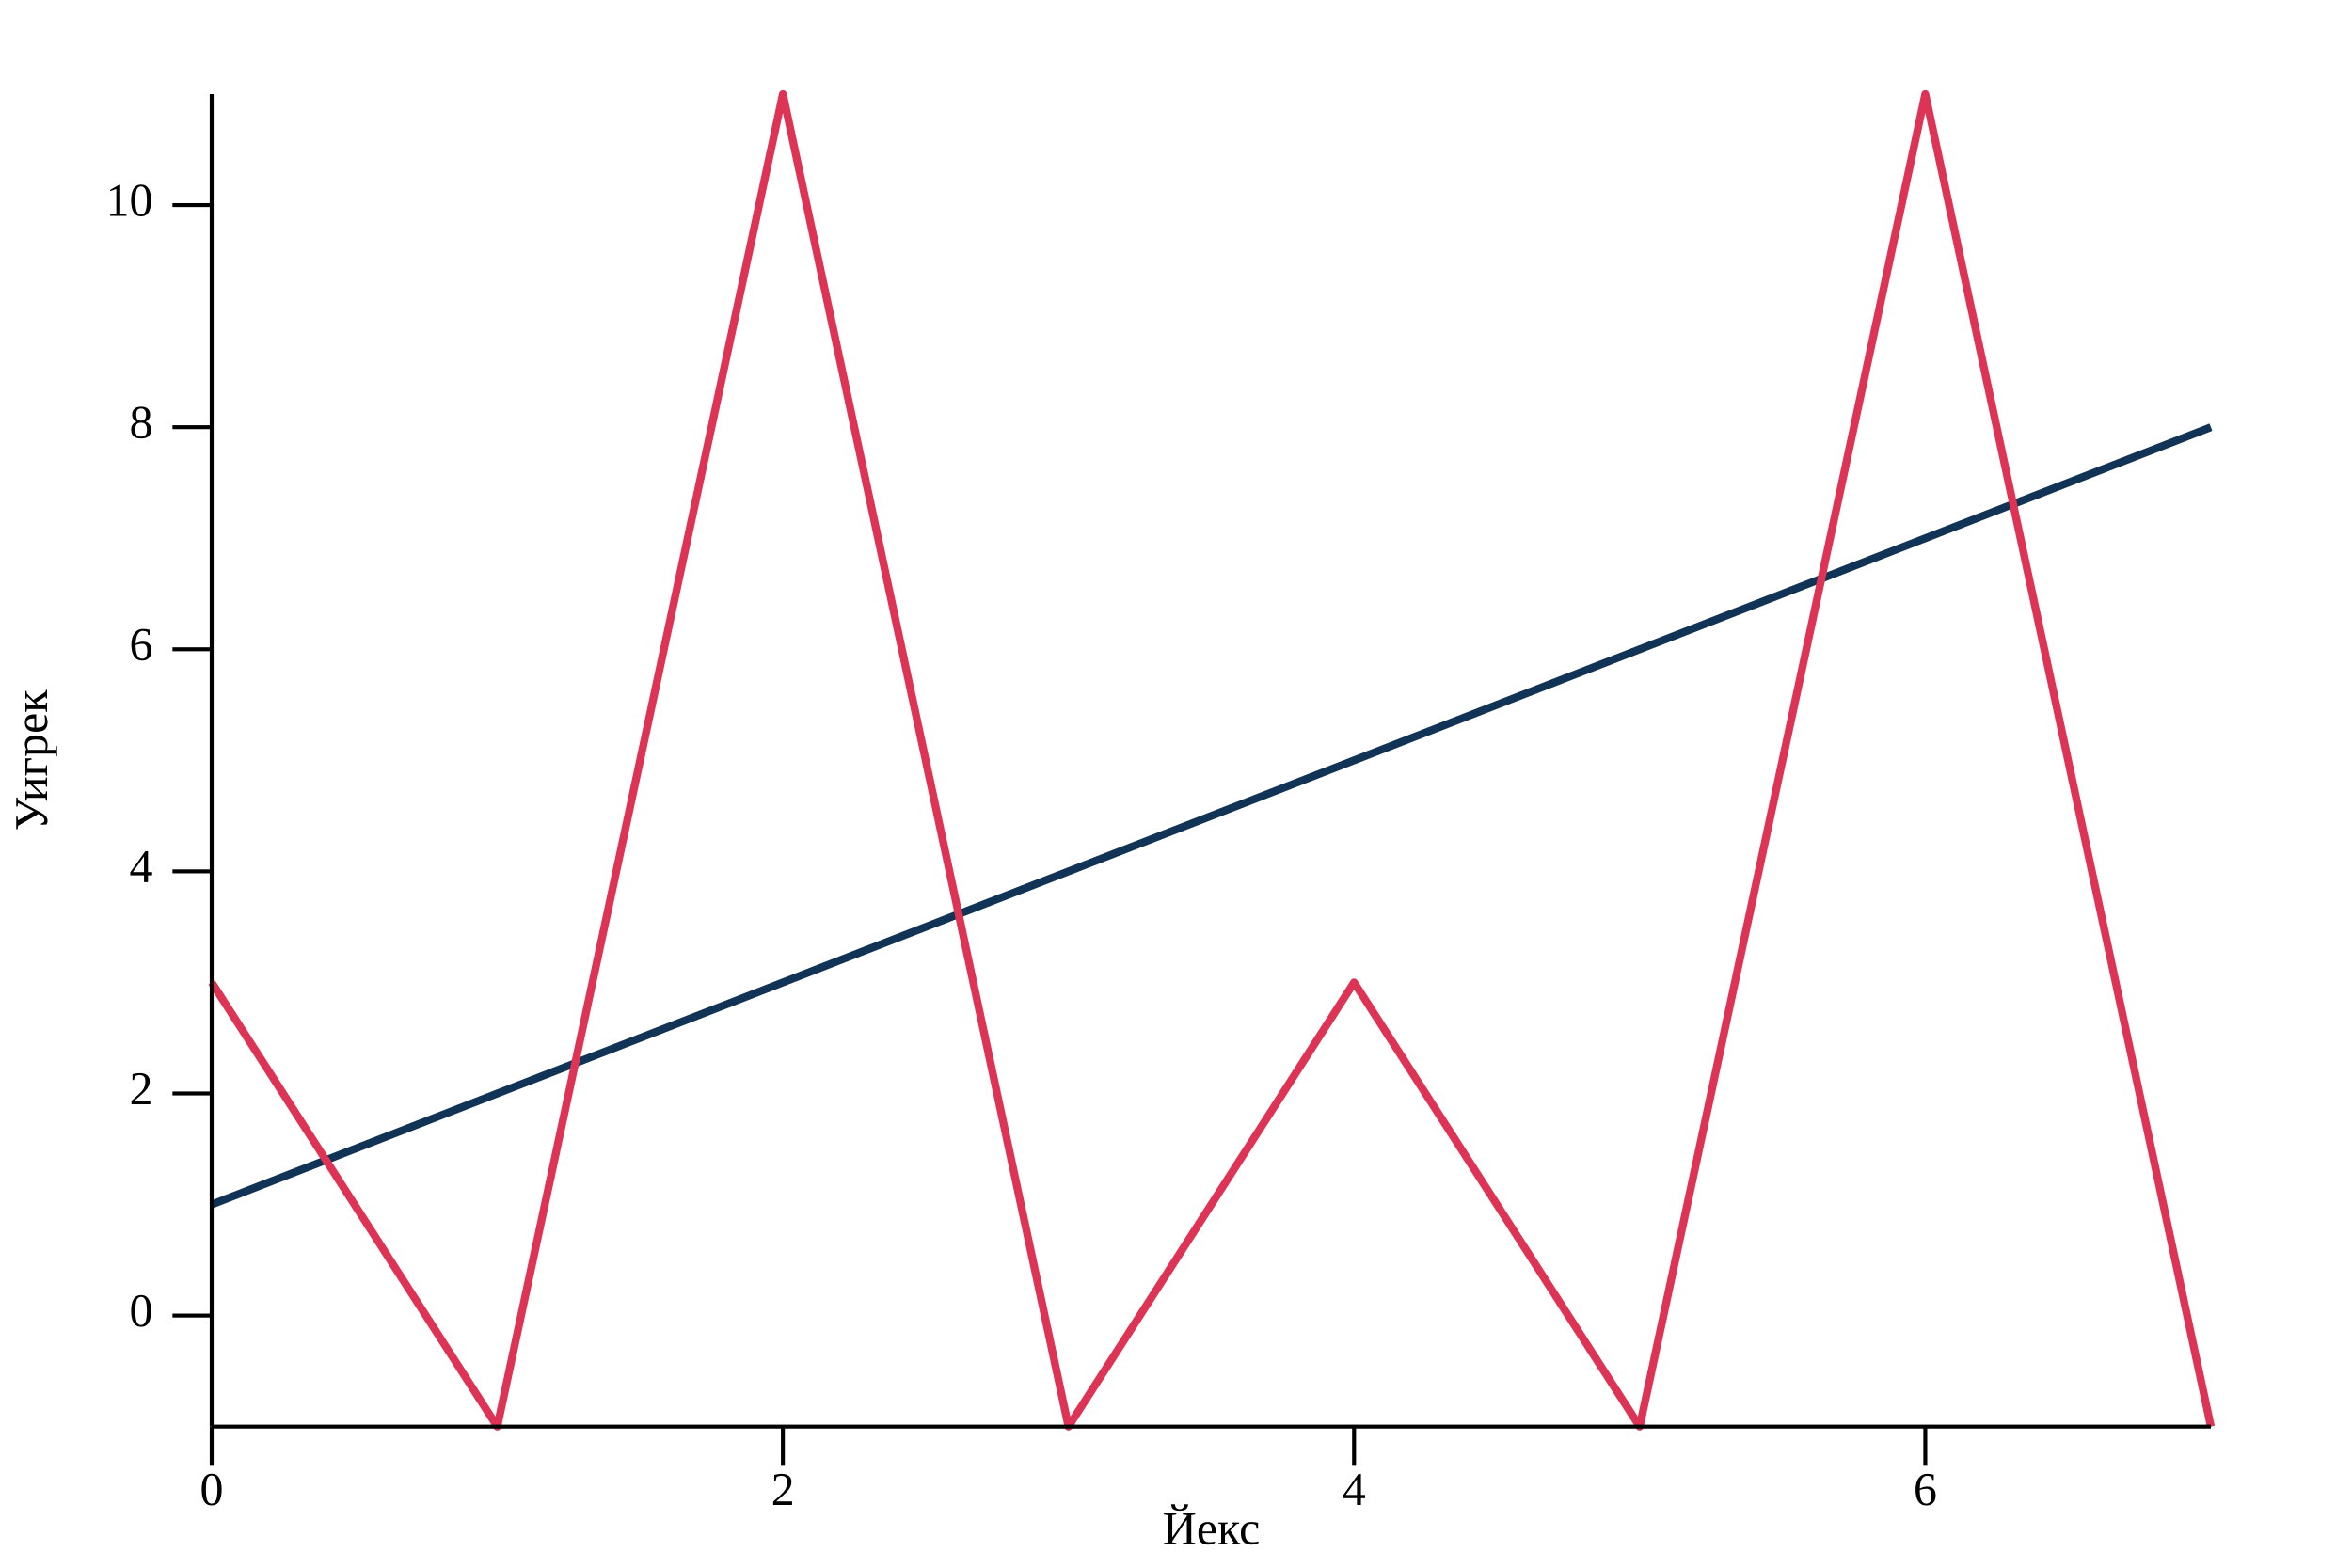
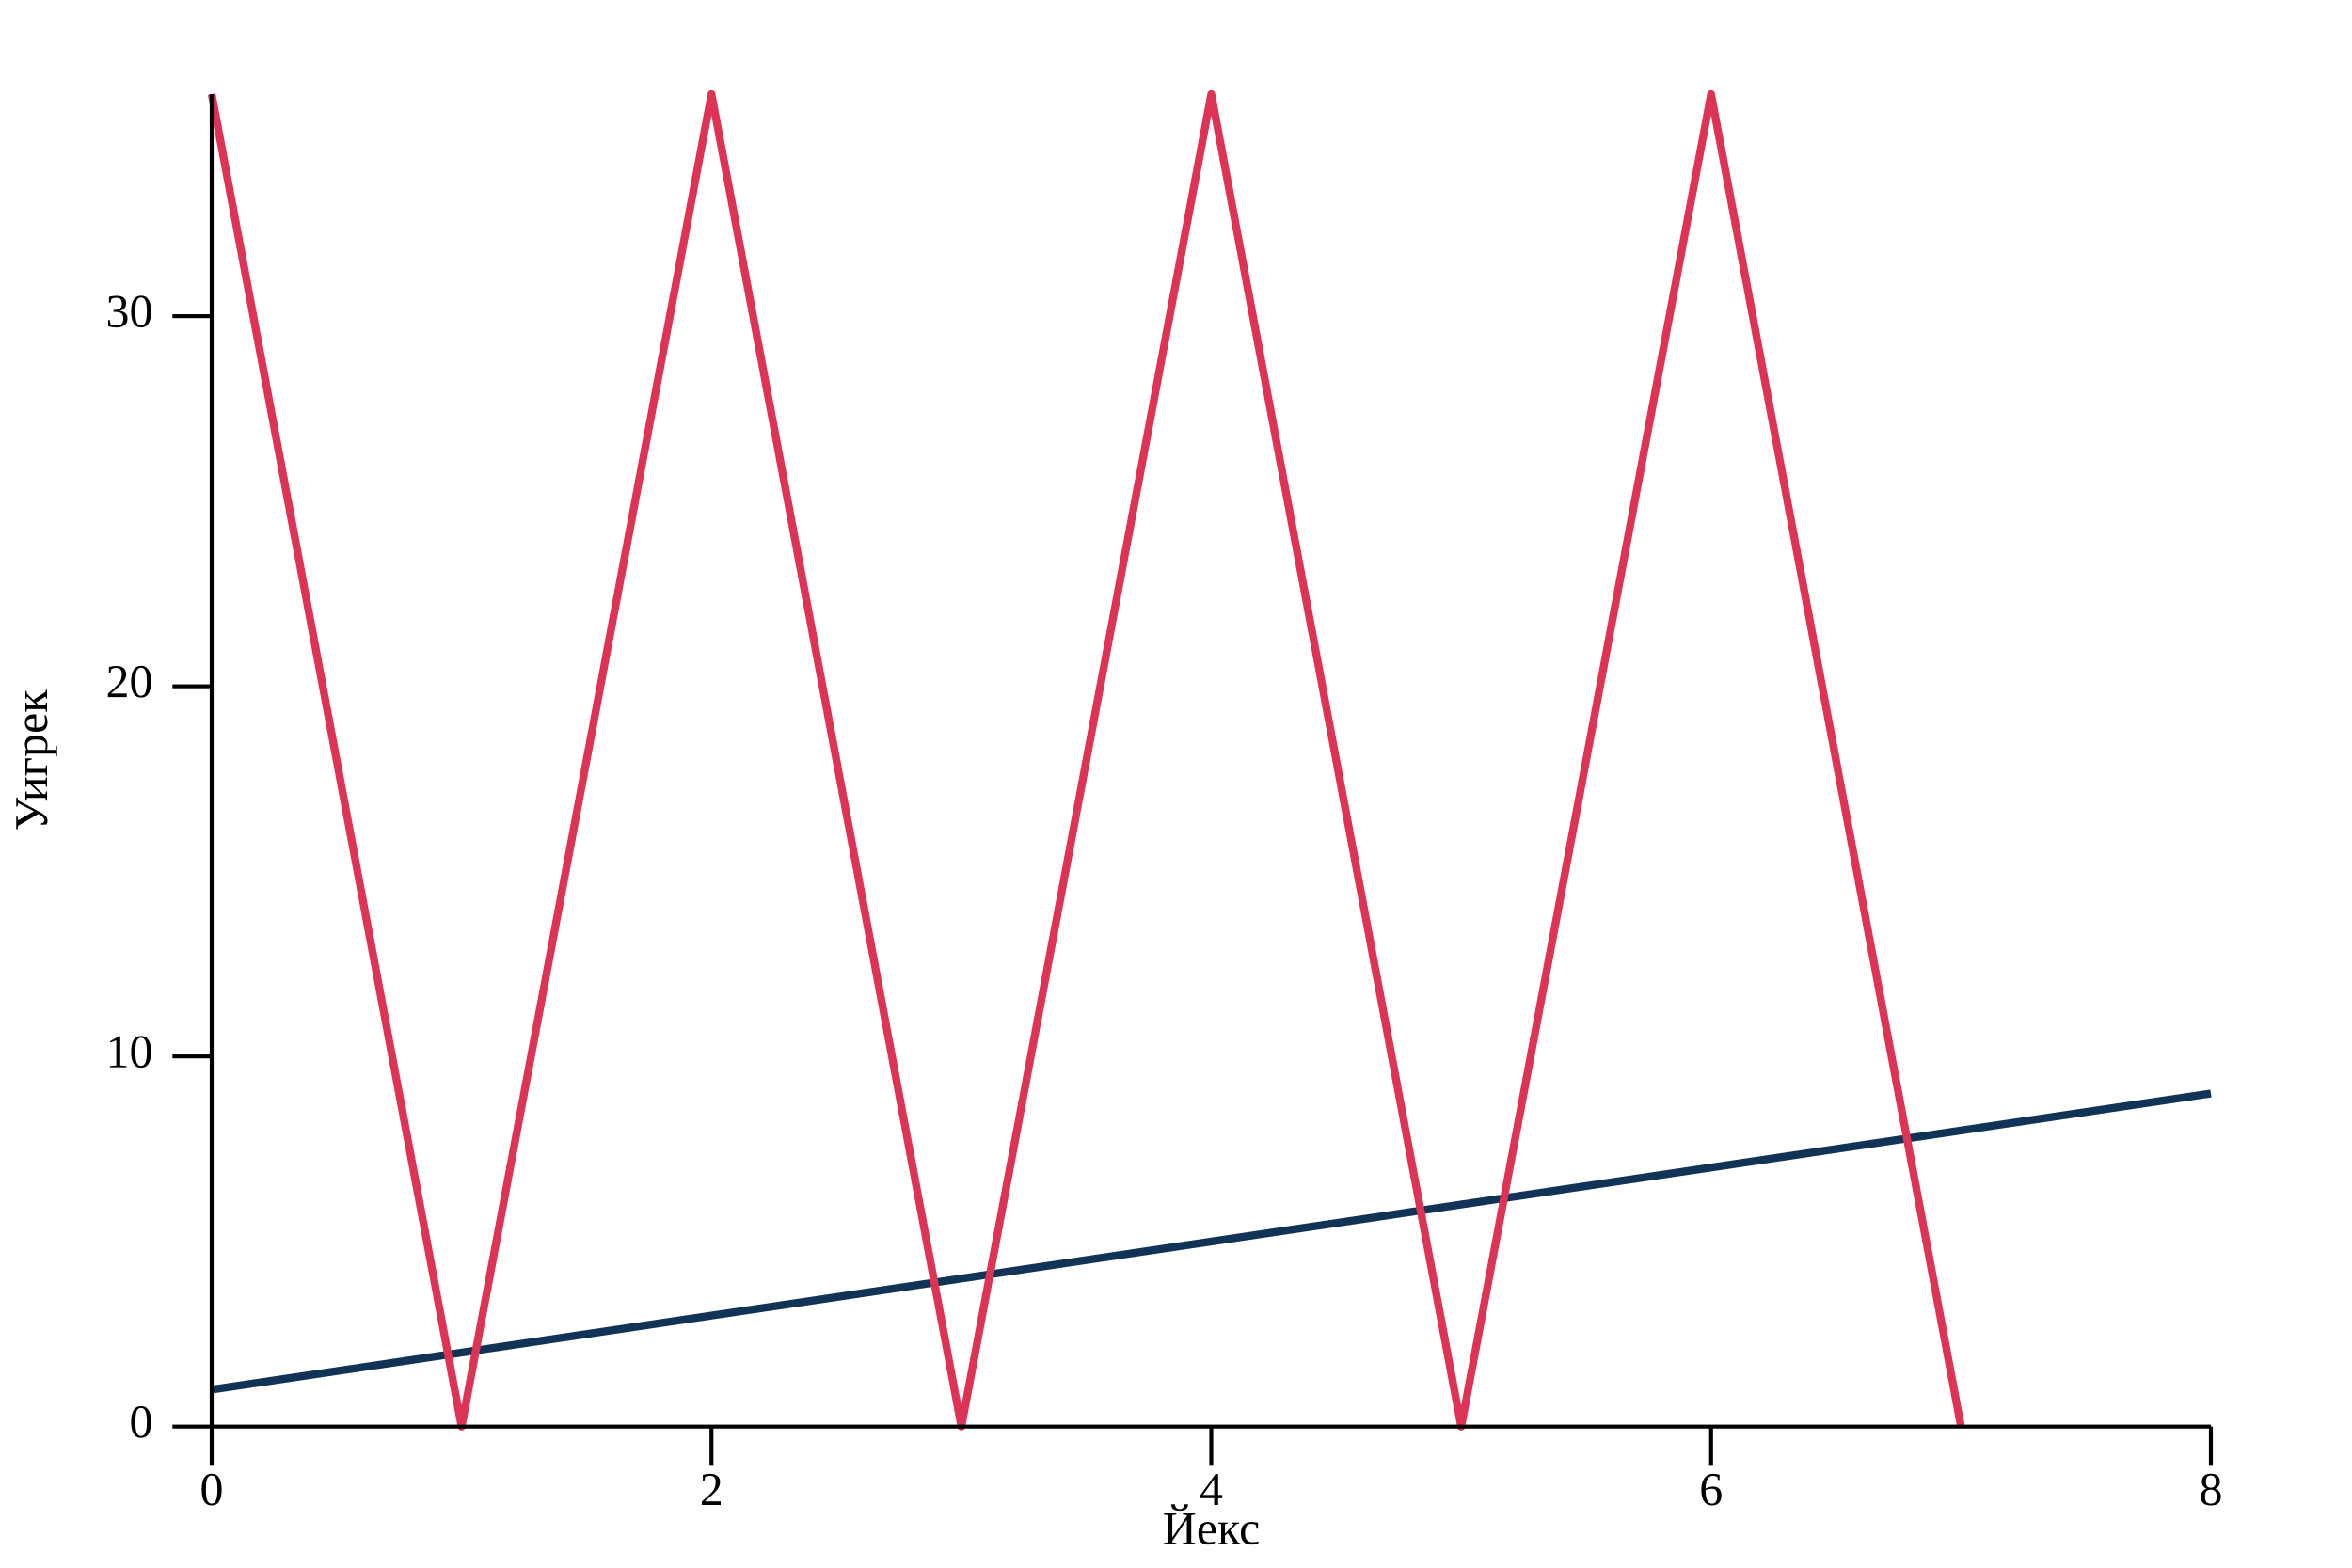
<svg xmlns="http://www.w3.org/2000/svg" viewBox="0 0 600 400">
  <g transform="translate(54, 364)">
    <g>
-       <path d="M0,-56.667 L0,-56.667 L72.857,-85 L145.714,-113.333 L218.571,-141.667 L291.429,-170 L364.286,-198.333 L437.143,-226.667 L510,-255" fill="none" stroke="#113355" stroke-linejoin="round" stroke-width="2" />
+       <path d="M0,-9.444 L0,-9.444 L63.75,-18.889 L127.5,-28.333 L191.25,-37.778 L255,-47.222 L318.75,-56.667 L382.5,-66.111 L446.25,-75.556 L510,-85" fill="none" stroke="#113355" stroke-linejoin="round" stroke-width="2" />
    </g>
    <g>
-       <path d="M0,-113.333 L0,-113.333 L72.857,0 L145.714,-340 L218.571,0 L291.429,-113.333 L364.286,0 L437.143,-340 L510,0" fill="none" stroke="#DD3355" stroke-linejoin="round" stroke-width="2" />
+       <path d="M0,-340 L0,-340 L63.75,0 L127.5,-340 L191.25,0 L255,-340 L318.75,0 L382.5,-340 L446.25,0" fill="none" stroke="#DD3355" stroke-linejoin="round" stroke-width="2" />
    </g>
    <g>
      <g>
        <line stroke="black" stroke-width="1" x1="0" x2="0" y1="0" y2="10" />
-         <line stroke="black" stroke-width="1" x1="145.714" x2="145.714" y1="0" y2="10" />
-         <line stroke="black" stroke-width="1" x1="291.429" x2="291.429" y1="0" y2="10" />
-         <line stroke="black" stroke-width="1" x1="437.143" x2="437.143" y1="0" y2="10" />
+         <line stroke="black" stroke-width="1" x1="127.5" x2="127.5" y1="0" y2="10" />
+         <line stroke="black" stroke-width="1" x1="255" x2="255" y1="0" y2="10" />
+         <line stroke="black" stroke-width="1" x1="382.5" x2="382.5" y1="0" y2="10" />
+         <line stroke="black" stroke-width="1" x1="510" x2="510" y1="0" y2="10" />
      </g>
      <line stroke="black" stroke-width="1" x1="0" x2="510" y1="0" y2="0" />
      <g>
        <text font-size="12" text-anchor="middle" x="0" y="20">
0
</text>
-         <text font-size="12" text-anchor="middle" x="145.714" y="20">
+         <text font-size="12" text-anchor="middle" x="127.5" y="20">
2
</text>
-         <text font-size="12" text-anchor="middle" x="291.429" y="20">
+         <text font-size="12" text-anchor="middle" x="255" y="20">
4
</text>
-         <text font-size="12" text-anchor="middle" x="437.143" y="20">
+         <text font-size="12" text-anchor="middle" x="382.5" y="20">
6
+ </text>
+         <text font-size="12" text-anchor="middle" x="510" y="20">
+ 8
</text>
      </g>
      <text font-size="12" text-anchor="middle" x="255" y="30">
Йекс
</text>
    </g>
    <g>
      <g>
-         <line stroke="black" stroke-width="1" x1="0" x2="-10" y1="-28.333" y2="-28.333" />
-         <line stroke="black" stroke-width="1" x1="0" x2="-10" y1="-85" y2="-85" />
-         <line stroke="black" stroke-width="1" x1="0" x2="-10" y1="-141.667" y2="-141.667" />
-         <line stroke="black" stroke-width="1" x1="0" x2="-10" y1="-198.333" y2="-198.333" />
-         <line stroke="black" stroke-width="1" x1="0" x2="-10" y1="-255" y2="-255" />
-         <line stroke="black" stroke-width="1" x1="0" x2="-10" y1="-311.667" y2="-311.667" />
+         <line stroke="black" stroke-width="1" x1="0" x2="-10" y1="0" y2="0" />
+         <line stroke="black" stroke-width="1" x1="0" x2="-10" y1="-94.444" y2="-94.444" />
+         <line stroke="black" stroke-width="1" x1="0" x2="-10" y1="-188.889" y2="-188.889" />
+         <line stroke="black" stroke-width="1" x1="0" x2="-10" y1="-283.333" y2="-283.333" />
      </g>
      <line stroke="black" stroke-width="1" x1="0" x2="0" y1="0" y2="-340" />
      <g>
-         <text dominant-baseline="middle" font-size="12" text-anchor="end" x="-15" y="-28.333">
+         <text dominant-baseline="middle" font-size="12" text-anchor="end" x="-15" y="0">
0
</text>
-         <text dominant-baseline="middle" font-size="12" text-anchor="end" x="-15" y="-85">
- 2
+         <text dominant-baseline="middle" font-size="12" text-anchor="end" x="-15" y="-94.444">
+ 10
</text>
-         <text dominant-baseline="middle" font-size="12" text-anchor="end" x="-15" y="-141.667">
- 4
+         <text dominant-baseline="middle" font-size="12" text-anchor="end" x="-15" y="-188.889">
+ 20
</text>
-         <text dominant-baseline="middle" font-size="12" text-anchor="end" x="-15" y="-198.333">
- 6
- </text>
-         <text dominant-baseline="middle" font-size="12" text-anchor="end" x="-15" y="-255">
- 8
- </text>
-         <text dominant-baseline="middle" font-size="12" text-anchor="end" x="-15" y="-311.667">
- 10
+         <text dominant-baseline="middle" font-size="12" text-anchor="end" x="-15" y="-283.333">
+ 30
</text>
      </g>
      <text font-size="12" text-anchor="middle" transform="rotate(-90 -30 -170)" x="-30" y="-182">
Уигрек
</text>
    </g>
  </g>
</svg>
